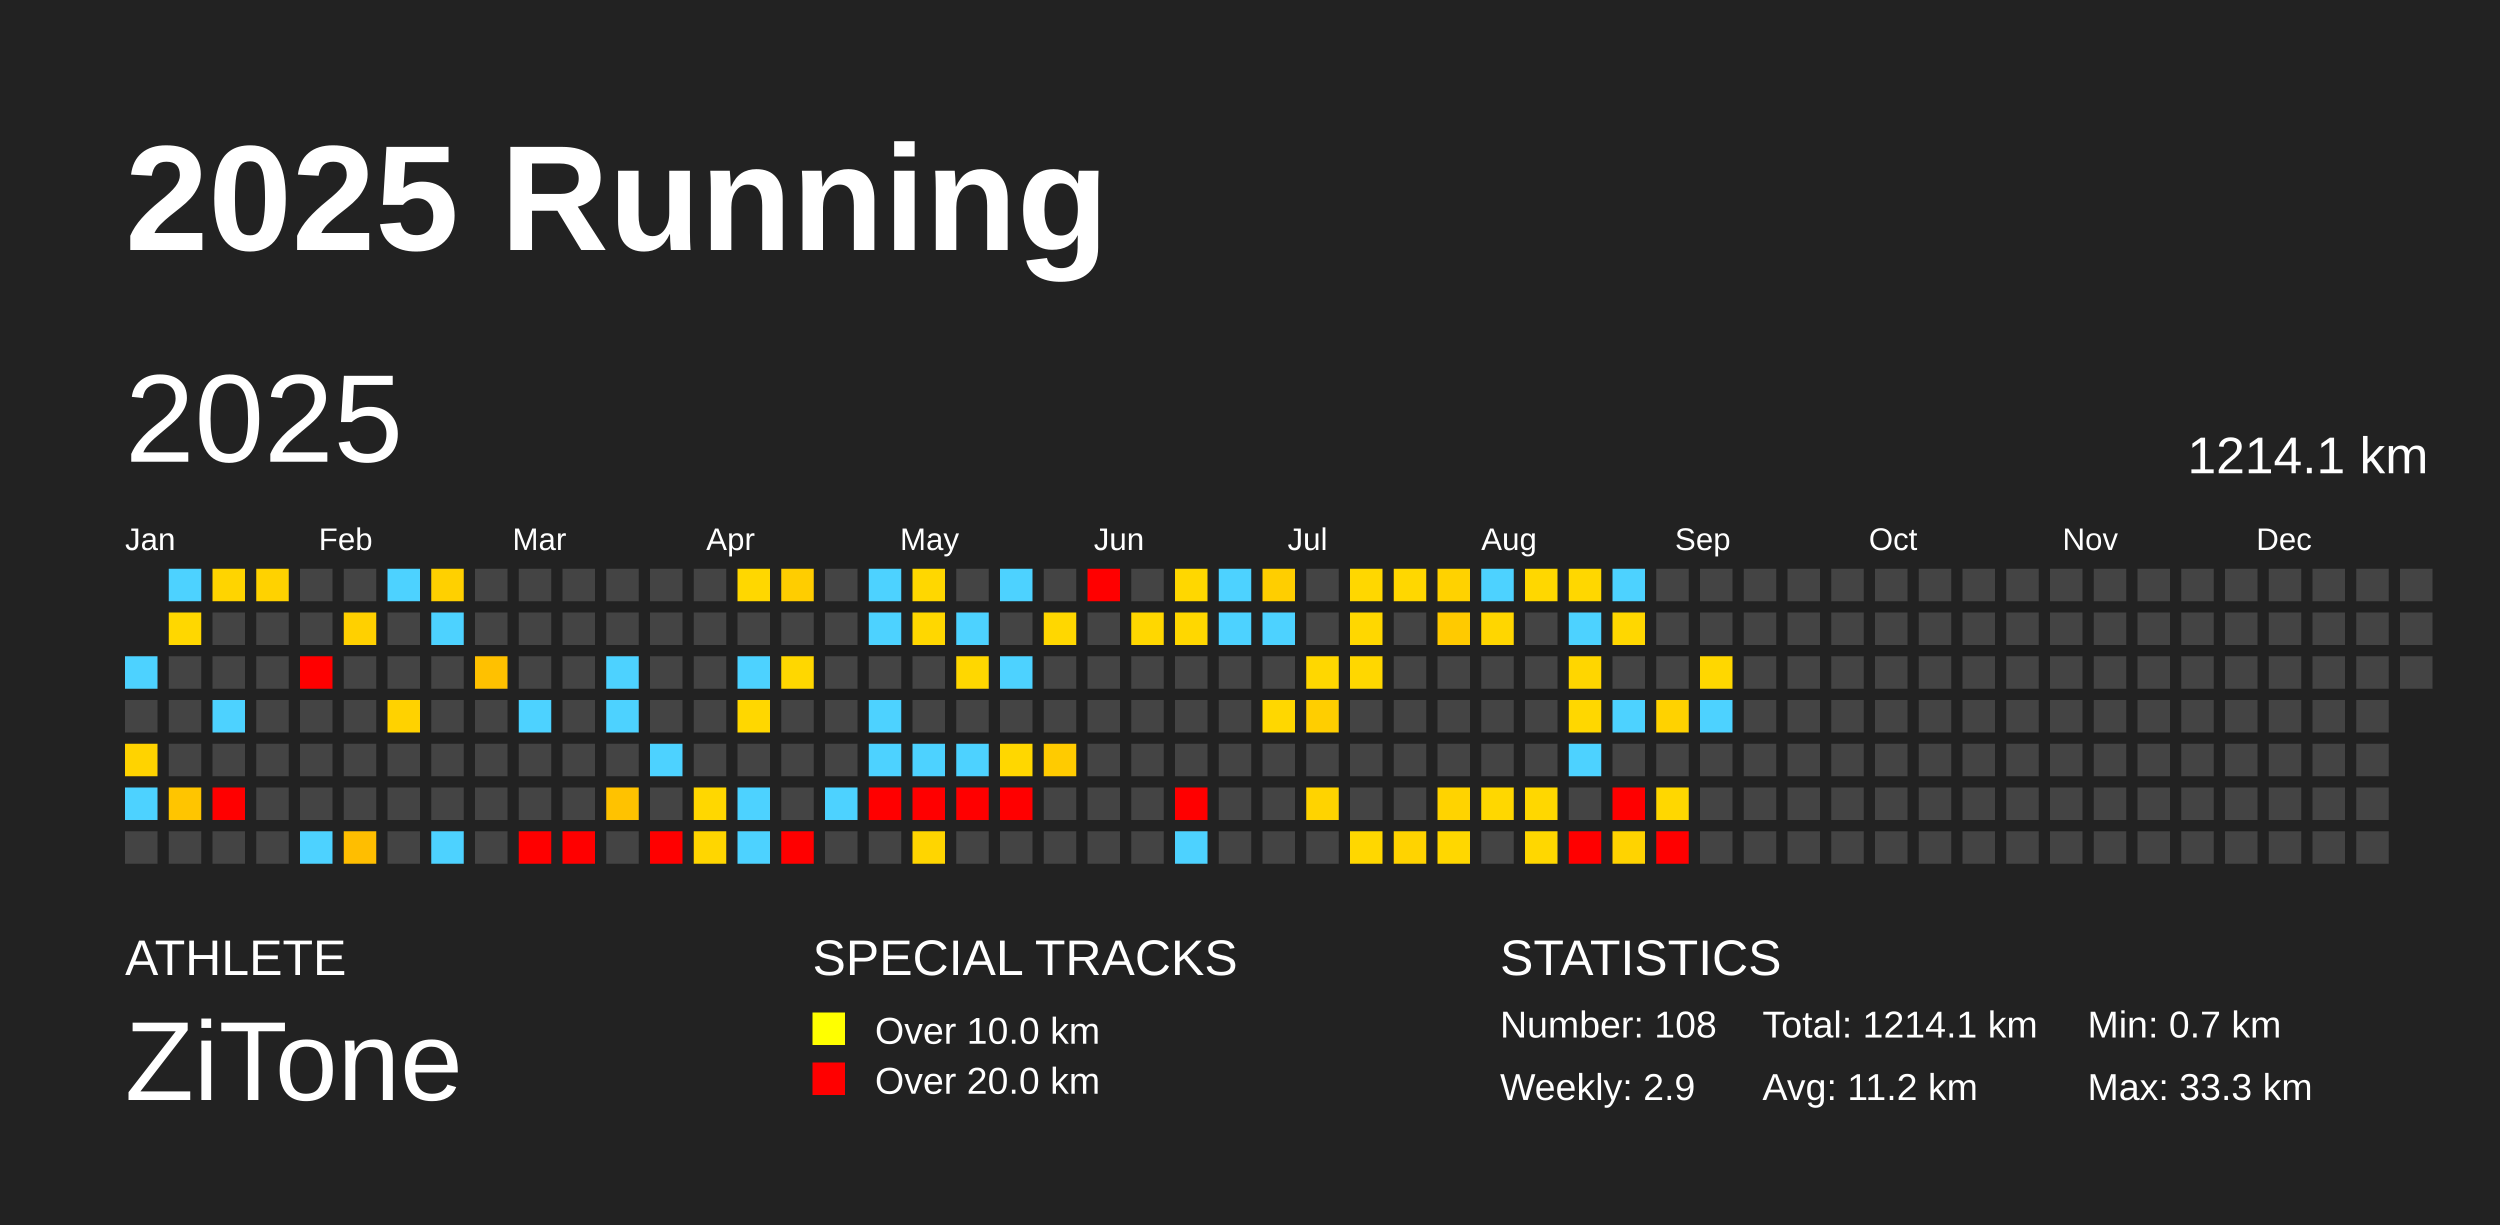
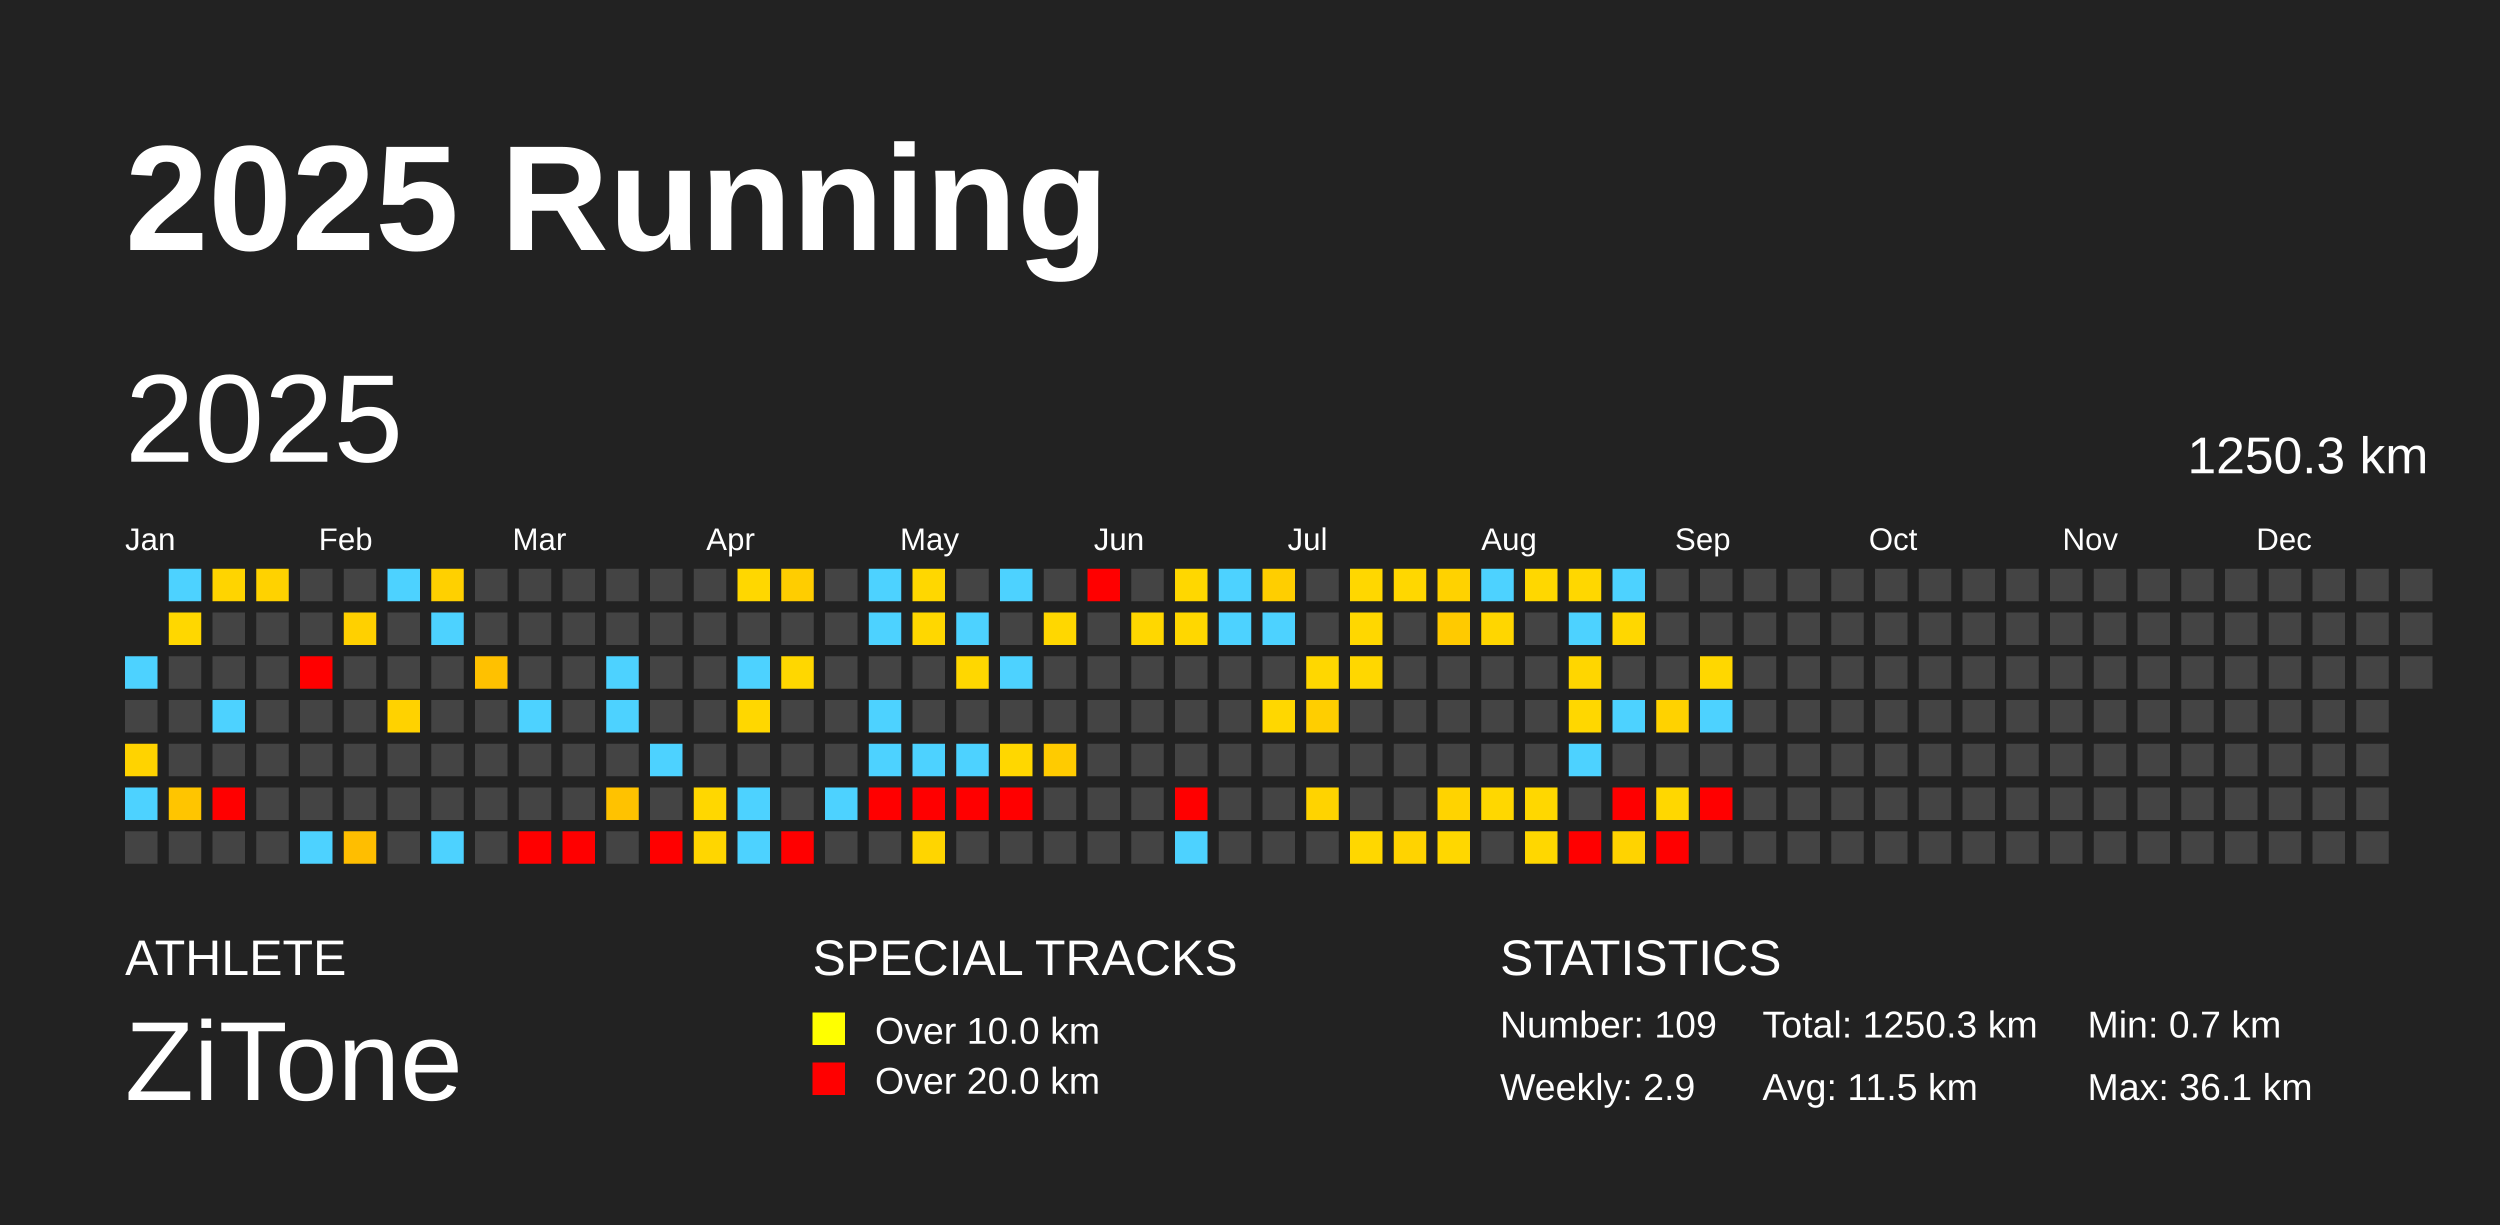
<svg xmlns="http://www.w3.org/2000/svg" baseProfile="full" height="98mm" version="1.1" viewBox="0,0,200,98" width="200mm">
  <defs />
  <rect fill="#222222" height="98" width="200" x="0" y="0" />
  <text fill="#FFFFFF" style="font-size:12px; font-family:Arial; font-weight:bold;" x="10" y="20">2025 Running</text>
  <text fill="#FFFFFF" style="font-size:4px; font-family:Arial" x="10" y="78">ATHLETE</text>
  <text fill="#FFFFFF" style="font-size:9px; font-family:Arial" x="10" y="88">ZiTone</text>
  <text fill="#FFFFFF" style="font-size:4px; font-family:Arial" x="65" y="78">SPECIAL TRACKS</text>
  <rect fill="yellow" height="2.6" width="2.6" x="65" y="81" />
  <text fill="#FFFFFF" style="font-size:3px; font-family:Arial" x="70" y="83.5">Over 10.0 km</text>
  <rect fill="red" height="2.6" width="2.6" x="65" y="85" />
  <text fill="#FFFFFF" style="font-size:3px; font-family:Arial" x="70" y="87.5">Over 20.0 km</text>
  <text fill="#FFFFFF" style="font-size:4px; font-family:Arial" x="120" y="78">STATISTICS</text>
-   <text fill="#FFFFFF" style="font-size:3px; font-family:Arial" x="120" y="83">Number: 108</text>
+   <text fill="#FFFFFF" style="font-size:3px; font-family:Arial" x="120" y="83">Number: 109</text>
  <text fill="#FFFFFF" style="font-size:3px; font-family:Arial" x="120" y="88">Weekly: 2.9</text>
-   <text fill="#FFFFFF" style="font-size:3px; font-family:Arial" x="141" y="83">Total: 1214.1 km</text>
-   <text fill="#FFFFFF" style="font-size:3px; font-family:Arial" x="141" y="88">Avg: 11.2 km</text>
+   <text fill="#FFFFFF" style="font-size:3px; font-family:Arial" x="141" y="83">Total: 1250.3 km</text>
+   <text fill="#FFFFFF" style="font-size:3px; font-family:Arial" x="141" y="88">Avg: 11.5 km</text>
  <text fill="#FFFFFF" style="font-size:3px; font-family:Arial" x="167" y="83">Min: 0.7 km</text>
-   <text fill="#FFFFFF" style="font-size:3px; font-family:Arial" x="167" y="88">Max: 33.3 km</text>
+   <text fill="#FFFFFF" style="font-size:3px; font-family:Arial" x="167" y="88">Max: 36.1 km</text>
  <text dominant-baseline="hanging" fill="#FFFFFF" style="font-size:10.0px; font-family:Arial;" x="10" y="30">2025</text>
-   <text dominant-baseline="hanging" fill="#FFFFFF" style="font-size:4.125px; font-family:Arial;" x="175" y="35">1214.1 km</text>
+   <text dominant-baseline="hanging" fill="#FFFFFF" style="font-size:4.125px; font-family:Arial;" x="175" y="35">1250.3 km</text>
  <text fill="#FFFFFF" style="font-size:2.5px; font-family:Arial" x="10.0" y="44">Jan</text>
  <text fill="#FFFFFF" style="font-size:2.5px; font-family:Arial" x="25.5" y="44">Feb</text>
  <text fill="#FFFFFF" style="font-size:2.5px; font-family:Arial" x="41.0" y="44">Mar</text>
  <text fill="#FFFFFF" style="font-size:2.5px; font-family:Arial" x="56.5" y="44">Apr</text>
  <text fill="#FFFFFF" style="font-size:2.5px; font-family:Arial" x="72.0" y="44">May</text>
  <text fill="#FFFFFF" style="font-size:2.5px; font-family:Arial" x="87.5" y="44">Jun</text>
  <text fill="#FFFFFF" style="font-size:2.5px; font-family:Arial" x="103.0" y="44">Jul</text>
  <text fill="#FFFFFF" style="font-size:2.5px; font-family:Arial" x="118.5" y="44">Aug</text>
  <text fill="#FFFFFF" style="font-size:2.5px; font-family:Arial" x="134.0" y="44">Sep</text>
  <text fill="#FFFFFF" style="font-size:2.5px; font-family:Arial" x="149.5" y="44">Oct</text>
  <text fill="#FFFFFF" style="font-size:2.5px; font-family:Arial" x="165.0" y="44">Nov</text>
  <text fill="#FFFFFF" style="font-size:2.5px; font-family:Arial" x="180.5" y="44">Dec</text>
  <rect fill="#4dd2ff" height="2.6" width="2.6" x="10.0" y="52.5" />
  <rect fill="#444444" height="2.6" width="2.6" x="10.0" y="56.0" />
  <rect fill="#ffd300" height="2.6" width="2.6" x="10.0" y="59.5" />
  <rect fill="#4dd2ff" height="2.6" width="2.6" x="10.0" y="63.0" />
  <rect fill="#444444" height="2.6" width="2.6" x="10.0" y="66.5" />
  <rect fill="#4dd2ff" height="2.6" width="2.6" x="13.5" y="45.5" />
  <rect fill="#ffd700" height="2.6" width="2.6" x="13.5" y="49.0" />
  <rect fill="#444444" height="2.6" width="2.6" x="13.5" y="52.5" />
  <rect fill="#444444" height="2.6" width="2.6" x="13.5" y="56.0" />
  <rect fill="#444444" height="2.6" width="2.6" x="13.5" y="59.5" />
  <rect fill="#ffc500" height="2.6" width="2.6" x="13.5" y="63.0" />
  <rect fill="#444444" height="2.6" width="2.6" x="13.5" y="66.5" />
  <rect fill="#ffd400" height="2.6" width="2.6" x="17.0" y="45.5" />
  <rect fill="#444444" height="2.6" width="2.6" x="17.0" y="49.0" />
  <rect fill="#444444" height="2.6" width="2.6" x="17.0" y="52.5" />
  <rect fill="#4dd2ff" height="2.6" width="2.6" x="17.0" y="56.0" />
  <rect fill="#444444" height="2.6" width="2.6" x="17.0" y="59.5" />
  <rect fill="red" height="2.6" width="2.6" x="17.0" y="63.0" />
  <rect fill="#444444" height="2.6" width="2.6" x="17.0" y="66.5" />
  <rect fill="#ffd200" height="2.6" width="2.6" x="20.5" y="45.5" />
  <rect fill="#444444" height="2.6" width="2.6" x="20.5" y="49.0" />
  <rect fill="#444444" height="2.6" width="2.6" x="20.5" y="52.5" />
  <rect fill="#444444" height="2.6" width="2.6" x="20.5" y="56.0" />
  <rect fill="#444444" height="2.6" width="2.6" x="20.5" y="59.5" />
  <rect fill="#444444" height="2.6" width="2.6" x="20.5" y="63.0" />
  <rect fill="#444444" height="2.6" width="2.6" x="20.5" y="66.5" />
  <rect fill="#444444" height="2.6" width="2.6" x="24.0" y="45.5" />
  <rect fill="#444444" height="2.6" width="2.6" x="24.0" y="49.0" />
  <rect fill="red" height="2.6" width="2.6" x="24.0" y="52.5" />
  <rect fill="#444444" height="2.6" width="2.6" x="24.0" y="56.0" />
  <rect fill="#444444" height="2.6" width="2.6" x="24.0" y="59.5" />
  <rect fill="#444444" height="2.6" width="2.6" x="24.0" y="63.0" />
  <rect fill="#4dd2ff" height="2.6" width="2.6" x="24.0" y="66.5" />
  <rect fill="#444444" height="2.6" width="2.6" x="27.5" y="45.5" />
  <rect fill="#ffd000" height="2.6" width="2.6" x="27.5" y="49.0" />
  <rect fill="#444444" height="2.6" width="2.6" x="27.5" y="52.5" />
  <rect fill="#444444" height="2.6" width="2.6" x="27.5" y="56.0" />
  <rect fill="#444444" height="2.6" width="2.6" x="27.5" y="59.5" />
  <rect fill="#444444" height="2.6" width="2.6" x="27.5" y="63.0" />
  <rect fill="#ffbe00" height="2.6" width="2.6" x="27.5" y="66.5" />
  <rect fill="#4dd2ff" height="2.6" width="2.6" x="31.0" y="45.5" />
  <rect fill="#444444" height="2.6" width="2.6" x="31.0" y="49.0" />
  <rect fill="#444444" height="2.6" width="2.6" x="31.0" y="52.5" />
  <rect fill="#ffd200" height="2.6" width="2.6" x="31.0" y="56.0" />
  <rect fill="#444444" height="2.6" width="2.6" x="31.0" y="59.5" />
  <rect fill="#444444" height="2.6" width="2.6" x="31.0" y="63.0" />
  <rect fill="#444444" height="2.6" width="2.6" x="31.0" y="66.5" />
  <rect fill="#ffd000" height="2.6" width="2.6" x="34.5" y="45.5" />
  <rect fill="#4dd2ff" height="2.6" width="2.6" x="34.5" y="49.0" />
  <rect fill="#444444" height="2.6" width="2.6" x="34.5" y="52.5" />
  <rect fill="#444444" height="2.6" width="2.6" x="34.5" y="56.0" />
  <rect fill="#444444" height="2.6" width="2.6" x="34.5" y="59.5" />
  <rect fill="#444444" height="2.6" width="2.6" x="34.5" y="63.0" />
  <rect fill="#4dd2ff" height="2.6" width="2.6" x="34.5" y="66.5" />
  <rect fill="#444444" height="2.6" width="2.6" x="38.0" y="45.5" />
  <rect fill="#444444" height="2.6" width="2.6" x="38.0" y="49.0" />
  <rect fill="#ffc100" height="2.6" width="2.6" x="38.0" y="52.5" />
  <rect fill="#444444" height="2.6" width="2.6" x="38.0" y="56.0" />
  <rect fill="#444444" height="2.6" width="2.6" x="38.0" y="59.5" />
  <rect fill="#444444" height="2.6" width="2.6" x="38.0" y="63.0" />
  <rect fill="#444444" height="2.6" width="2.6" x="38.0" y="66.5" />
  <rect fill="#444444" height="2.6" width="2.6" x="41.5" y="45.5" />
  <rect fill="#444444" height="2.6" width="2.6" x="41.5" y="49.0" />
  <rect fill="#444444" height="2.6" width="2.6" x="41.5" y="52.5" />
  <rect fill="#4dd2ff" height="2.6" width="2.6" x="41.5" y="56.0" />
  <rect fill="#444444" height="2.6" width="2.6" x="41.5" y="59.5" />
  <rect fill="#444444" height="2.6" width="2.6" x="41.5" y="63.0" />
  <rect fill="red" height="2.6" width="2.6" x="41.5" y="66.5" />
  <rect fill="#444444" height="2.6" width="2.6" x="45.0" y="45.5" />
  <rect fill="#444444" height="2.6" width="2.6" x="45.0" y="49.0" />
  <rect fill="#444444" height="2.6" width="2.6" x="45.0" y="52.5" />
  <rect fill="#444444" height="2.6" width="2.6" x="45.0" y="56.0" />
  <rect fill="#444444" height="2.6" width="2.6" x="45.0" y="59.5" />
  <rect fill="#444444" height="2.6" width="2.6" x="45.0" y="63.0" />
  <rect fill="red" height="2.6" width="2.6" x="45.0" y="66.5" />
  <rect fill="#444444" height="2.6" width="2.6" x="48.5" y="45.5" />
  <rect fill="#444444" height="2.6" width="2.6" x="48.5" y="49.0" />
  <rect fill="#4dd2ff" height="2.6" width="2.6" x="48.5" y="52.5" />
  <rect fill="#4dd2ff" height="2.6" width="2.6" x="48.5" y="56.0" />
  <rect fill="#444444" height="2.6" width="2.6" x="48.5" y="59.5" />
  <rect fill="#ffc200" height="2.6" width="2.6" x="48.5" y="63.0" />
  <rect fill="#444444" height="2.6" width="2.6" x="48.5" y="66.5" />
  <rect fill="#444444" height="2.6" width="2.6" x="52.0" y="45.5" />
  <rect fill="#444444" height="2.6" width="2.6" x="52.0" y="49.0" />
  <rect fill="#444444" height="2.6" width="2.6" x="52.0" y="52.5" />
  <rect fill="#444444" height="2.6" width="2.6" x="52.0" y="56.0" />
  <rect fill="#4dd2ff" height="2.6" width="2.6" x="52.0" y="59.5" />
  <rect fill="#444444" height="2.6" width="2.6" x="52.0" y="63.0" />
  <rect fill="red" height="2.6" width="2.6" x="52.0" y="66.5" />
  <rect fill="#444444" height="2.6" width="2.6" x="55.5" y="45.5" />
  <rect fill="#444444" height="2.6" width="2.6" x="55.5" y="49.0" />
  <rect fill="#444444" height="2.6" width="2.6" x="55.5" y="52.5" />
  <rect fill="#444444" height="2.6" width="2.6" x="55.5" y="56.0" />
  <rect fill="#444444" height="2.6" width="2.6" x="55.5" y="59.5" />
  <rect fill="#ffd700" height="2.6" width="2.6" x="55.5" y="63.0" />
  <rect fill="#ffd600" height="2.6" width="2.6" x="55.5" y="66.5" />
  <rect fill="#ffd700" height="2.6" width="2.6" x="59.0" y="45.5" />
  <rect fill="#444444" height="2.6" width="2.6" x="59.0" y="49.0" />
  <rect fill="#4dd2ff" height="2.6" width="2.6" x="59.0" y="52.5" />
  <rect fill="#ffd700" height="2.6" width="2.6" x="59.0" y="56.0" />
  <rect fill="#444444" height="2.6" width="2.6" x="59.0" y="59.5" />
  <rect fill="#4dd2ff" height="2.6" width="2.6" x="59.0" y="63.0" />
  <rect fill="#4dd2ff" height="2.6" width="2.6" x="59.0" y="66.5" />
  <rect fill="#ffcd00" height="2.6" width="2.6" x="62.5" y="45.5" />
  <rect fill="#444444" height="2.6" width="2.6" x="62.5" y="49.0" />
  <rect fill="#ffd700" height="2.6" width="2.6" x="62.5" y="52.5" />
  <rect fill="#444444" height="2.6" width="2.6" x="62.5" y="56.0" />
  <rect fill="#444444" height="2.6" width="2.6" x="62.5" y="59.5" />
  <rect fill="#444444" height="2.6" width="2.6" x="62.5" y="63.0" />
  <rect fill="red" height="2.6" width="2.6" x="62.5" y="66.5" />
  <rect fill="#444444" height="2.6" width="2.6" x="66.0" y="45.5" />
  <rect fill="#444444" height="2.6" width="2.6" x="66.0" y="49.0" />
  <rect fill="#444444" height="2.6" width="2.6" x="66.0" y="52.5" />
  <rect fill="#444444" height="2.6" width="2.6" x="66.0" y="56.0" />
  <rect fill="#444444" height="2.6" width="2.6" x="66.0" y="59.5" />
  <rect fill="#4dd2ff" height="2.6" width="2.6" x="66.0" y="63.0" />
  <rect fill="#444444" height="2.6" width="2.6" x="66.0" y="66.5" />
  <rect fill="#4dd2ff" height="2.6" width="2.6" x="69.5" y="45.5" />
  <rect fill="#4dd2ff" height="2.6" width="2.6" x="69.5" y="49.0" />
  <rect fill="#444444" height="2.6" width="2.6" x="69.5" y="52.5" />
  <rect fill="#4dd2ff" height="2.6" width="2.6" x="69.5" y="56.0" />
  <rect fill="#4dd2ff" height="2.6" width="2.6" x="69.5" y="59.5" />
  <rect fill="red" height="2.6" width="2.6" x="69.5" y="63.0" />
  <rect fill="#444444" height="2.6" width="2.6" x="69.5" y="66.5" />
  <rect fill="#ffd700" height="2.6" width="2.6" x="73.0" y="45.5" />
  <rect fill="#ffd700" height="2.6" width="2.6" x="73.0" y="49.0" />
  <rect fill="#444444" height="2.6" width="2.6" x="73.0" y="52.5" />
  <rect fill="#444444" height="2.6" width="2.6" x="73.0" y="56.0" />
  <rect fill="#4dd2ff" height="2.6" width="2.6" x="73.0" y="59.5" />
  <rect fill="red" height="2.6" width="2.6" x="73.0" y="63.0" />
  <rect fill="#ffd500" height="2.6" width="2.6" x="73.0" y="66.5" />
  <rect fill="#444444" height="2.6" width="2.6" x="76.5" y="45.5" />
  <rect fill="#4dd2ff" height="2.6" width="2.6" x="76.5" y="49.0" />
  <rect fill="#ffd700" height="2.6" width="2.6" x="76.5" y="52.5" />
  <rect fill="#444444" height="2.6" width="2.6" x="76.5" y="56.0" />
  <rect fill="#4dd2ff" height="2.6" width="2.6" x="76.5" y="59.5" />
  <rect fill="red" height="2.6" width="2.6" x="76.5" y="63.0" />
  <rect fill="#444444" height="2.6" width="2.6" x="76.5" y="66.5" />
  <rect fill="#4dd2ff" height="2.6" width="2.6" x="80.0" y="45.5" />
  <rect fill="#444444" height="2.6" width="2.6" x="80.0" y="49.0" />
  <rect fill="#4dd2ff" height="2.6" width="2.6" x="80.0" y="52.5" />
  <rect fill="#444444" height="2.6" width="2.6" x="80.0" y="56.0" />
  <rect fill="#ffd700" height="2.6" width="2.6" x="80.0" y="59.5" />
  <rect fill="red" height="2.6" width="2.6" x="80.0" y="63.0" />
  <rect fill="#444444" height="2.6" width="2.6" x="80.0" y="66.5" />
  <rect fill="#444444" height="2.6" width="2.6" x="83.5" y="45.5" />
  <rect fill="#ffd700" height="2.6" width="2.6" x="83.5" y="49.0" />
  <rect fill="#444444" height="2.6" width="2.6" x="83.5" y="52.5" />
  <rect fill="#444444" height="2.6" width="2.6" x="83.5" y="56.0" />
  <rect fill="#ffcb00" height="2.6" width="2.6" x="83.5" y="59.5" />
  <rect fill="#444444" height="2.6" width="2.6" x="83.5" y="63.0" />
  <rect fill="#444444" height="2.6" width="2.6" x="83.5" y="66.5" />
  <rect fill="red" height="2.6" width="2.6" x="87.0" y="45.5" />
  <rect fill="#444444" height="2.6" width="2.6" x="87.0" y="49.0" />
  <rect fill="#444444" height="2.6" width="2.6" x="87.0" y="52.5" />
  <rect fill="#444444" height="2.6" width="2.6" x="87.0" y="56.0" />
  <rect fill="#444444" height="2.6" width="2.6" x="87.0" y="59.5" />
  <rect fill="#444444" height="2.6" width="2.6" x="87.0" y="63.0" />
  <rect fill="#444444" height="2.6" width="2.6" x="87.0" y="66.5" />
  <rect fill="#444444" height="2.6" width="2.6" x="90.5" y="45.5" />
  <rect fill="#ffd700" height="2.6" width="2.6" x="90.5" y="49.0" />
  <rect fill="#444444" height="2.6" width="2.6" x="90.5" y="52.5" />
  <rect fill="#444444" height="2.6" width="2.6" x="90.5" y="56.0" />
  <rect fill="#444444" height="2.6" width="2.6" x="90.5" y="59.5" />
  <rect fill="#444444" height="2.6" width="2.6" x="90.5" y="63.0" />
  <rect fill="#444444" height="2.6" width="2.6" x="90.5" y="66.5" />
  <rect fill="#ffd700" height="2.6" width="2.6" x="94.0" y="45.5" />
  <rect fill="#ffd700" height="2.6" width="2.6" x="94.0" y="49.0" />
  <rect fill="#444444" height="2.6" width="2.6" x="94.0" y="52.5" />
  <rect fill="#444444" height="2.6" width="2.6" x="94.0" y="56.0" />
  <rect fill="#444444" height="2.6" width="2.6" x="94.0" y="59.5" />
  <rect fill="red" height="2.6" width="2.6" x="94.0" y="63.0" />
  <rect fill="#4dd2ff" height="2.6" width="2.6" x="94.0" y="66.5" />
  <rect fill="#4dd2ff" height="2.6" width="2.6" x="97.5" y="45.5" />
  <rect fill="#4dd2ff" height="2.6" width="2.6" x="97.5" y="49.0" />
  <rect fill="#444444" height="2.6" width="2.6" x="97.5" y="52.5" />
  <rect fill="#444444" height="2.6" width="2.6" x="97.5" y="56.0" />
  <rect fill="#444444" height="2.6" width="2.6" x="97.5" y="59.5" />
  <rect fill="#444444" height="2.6" width="2.6" x="97.5" y="63.0" />
  <rect fill="#444444" height="2.6" width="2.6" x="97.5" y="66.5" />
  <rect fill="#ffce00" height="2.6" width="2.6" x="101.0" y="45.5" />
  <rect fill="#4dd2ff" height="2.6" width="2.6" x="101.0" y="49.0" />
  <rect fill="#444444" height="2.6" width="2.6" x="101.0" y="52.5" />
  <rect fill="#ffd700" height="2.6" width="2.6" x="101.0" y="56.0" />
  <rect fill="#444444" height="2.6" width="2.6" x="101.0" y="59.5" />
  <rect fill="#444444" height="2.6" width="2.6" x="101.0" y="63.0" />
  <rect fill="#444444" height="2.6" width="2.6" x="101.0" y="66.5" />
  <rect fill="#444444" height="2.6" width="2.6" x="104.5" y="45.5" />
  <rect fill="#444444" height="2.6" width="2.6" x="104.5" y="49.0" />
  <rect fill="#ffd700" height="2.6" width="2.6" x="104.5" y="52.5" />
  <rect fill="#ffce00" height="2.6" width="2.6" x="104.5" y="56.0" />
  <rect fill="#444444" height="2.6" width="2.6" x="104.5" y="59.5" />
  <rect fill="#ffd300" height="2.6" width="2.6" x="104.5" y="63.0" />
  <rect fill="#444444" height="2.6" width="2.6" x="104.5" y="66.5" />
  <rect fill="#ffd700" height="2.6" width="2.6" x="108.0" y="45.5" />
  <rect fill="#ffd700" height="2.6" width="2.6" x="108.0" y="49.0" />
  <rect fill="#ffd700" height="2.6" width="2.6" x="108.0" y="52.5" />
  <rect fill="#444444" height="2.6" width="2.6" x="108.0" y="56.0" />
  <rect fill="#444444" height="2.6" width="2.6" x="108.0" y="59.5" />
  <rect fill="#444444" height="2.6" width="2.6" x="108.0" y="63.0" />
  <rect fill="#ffd700" height="2.6" width="2.6" x="108.0" y="66.5" />
  <rect fill="#ffd700" height="2.6" width="2.6" x="111.5" y="45.5" />
  <rect fill="#444444" height="2.6" width="2.6" x="111.5" y="49.0" />
  <rect fill="#444444" height="2.6" width="2.6" x="111.5" y="52.5" />
  <rect fill="#444444" height="2.6" width="2.6" x="111.5" y="56.0" />
  <rect fill="#444444" height="2.6" width="2.6" x="111.5" y="59.5" />
  <rect fill="#444444" height="2.6" width="2.6" x="111.5" y="63.0" />
  <rect fill="#ffd300" height="2.6" width="2.6" x="111.5" y="66.5" />
  <rect fill="#ffd200" height="2.6" width="2.6" x="115.0" y="45.5" />
  <rect fill="#ffca00" height="2.6" width="2.6" x="115.0" y="49.0" />
  <rect fill="#444444" height="2.6" width="2.6" x="115.0" y="52.5" />
  <rect fill="#444444" height="2.6" width="2.6" x="115.0" y="56.0" />
  <rect fill="#444444" height="2.6" width="2.6" x="115.0" y="59.5" />
  <rect fill="#ffd300" height="2.6" width="2.6" x="115.0" y="63.0" />
  <rect fill="#ffd700" height="2.6" width="2.6" x="115.0" y="66.5" />
  <rect fill="#4dd2ff" height="2.6" width="2.6" x="118.5" y="45.5" />
  <rect fill="#ffd600" height="2.6" width="2.6" x="118.5" y="49.0" />
  <rect fill="#444444" height="2.6" width="2.6" x="118.5" y="52.5" />
  <rect fill="#444444" height="2.6" width="2.6" x="118.5" y="56.0" />
  <rect fill="#444444" height="2.6" width="2.6" x="118.5" y="59.5" />
  <rect fill="#ffd700" height="2.6" width="2.6" x="118.5" y="63.0" />
  <rect fill="#444444" height="2.6" width="2.6" x="118.5" y="66.5" />
  <rect fill="#ffd700" height="2.6" width="2.6" x="122.0" y="45.5" />
  <rect fill="#444444" height="2.6" width="2.6" x="122.0" y="49.0" />
  <rect fill="#444444" height="2.6" width="2.6" x="122.0" y="52.5" />
  <rect fill="#444444" height="2.6" width="2.6" x="122.0" y="56.0" />
  <rect fill="#444444" height="2.6" width="2.6" x="122.0" y="59.5" />
  <rect fill="#ffd700" height="2.6" width="2.6" x="122.0" y="63.0" />
  <rect fill="#ffd700" height="2.6" width="2.6" x="122.0" y="66.5" />
  <rect fill="#ffd700" height="2.6" width="2.6" x="125.5" y="45.5" />
  <rect fill="#4dd2ff" height="2.6" width="2.6" x="125.5" y="49.0" />
  <rect fill="#ffd600" height="2.6" width="2.6" x="125.5" y="52.5" />
  <rect fill="#ffd700" height="2.6" width="2.6" x="125.5" y="56.0" />
  <rect fill="#4dd2ff" height="2.6" width="2.6" x="125.5" y="59.5" />
  <rect fill="#444444" height="2.6" width="2.6" x="125.5" y="63.0" />
  <rect fill="red" height="2.6" width="2.6" x="125.5" y="66.5" />
  <rect fill="#4dd2ff" height="2.6" width="2.6" x="129.0" y="45.5" />
  <rect fill="#ffd700" height="2.6" width="2.6" x="129.0" y="49.0" />
  <rect fill="#444444" height="2.6" width="2.6" x="129.0" y="52.5" />
  <rect fill="#4dd2ff" height="2.6" width="2.6" x="129.0" y="56.0" />
  <rect fill="#444444" height="2.6" width="2.6" x="129.0" y="59.5" />
  <rect fill="red" height="2.6" width="2.6" x="129.0" y="63.0" />
  <rect fill="#ffd300" height="2.6" width="2.6" x="129.0" y="66.5" />
  <rect fill="#444444" height="2.6" width="2.6" x="132.5" y="45.5" />
  <rect fill="#444444" height="2.6" width="2.6" x="132.5" y="49.0" />
  <rect fill="#444444" height="2.6" width="2.6" x="132.5" y="52.5" />
  <rect fill="#ffd200" height="2.6" width="2.6" x="132.5" y="56.0" />
  <rect fill="#444444" height="2.6" width="2.6" x="132.5" y="59.5" />
  <rect fill="#ffd700" height="2.6" width="2.6" x="132.5" y="63.0" />
  <rect fill="red" height="2.6" width="2.6" x="132.5" y="66.5" />
  <rect fill="#444444" height="2.6" width="2.6" x="136.0" y="45.5" />
  <rect fill="#444444" height="2.6" width="2.6" x="136.0" y="49.0" />
  <rect fill="#ffd700" height="2.6" width="2.6" x="136.0" y="52.5" />
  <rect fill="#4dd2ff" height="2.6" width="2.6" x="136.0" y="56.0" />
  <rect fill="#444444" height="2.6" width="2.6" x="136.0" y="59.5" />
-   <rect fill="#444444" height="2.6" width="2.6" x="136.0" y="63.0" />
+   <rect fill="red" height="2.6" width="2.6" x="136.0" y="63.0" />
  <rect fill="#444444" height="2.6" width="2.6" x="136.0" y="66.5" />
  <rect fill="#444444" height="2.6" width="2.6" x="139.5" y="45.5" />
  <rect fill="#444444" height="2.6" width="2.6" x="139.5" y="49.0" />
  <rect fill="#444444" height="2.6" width="2.6" x="139.5" y="52.5" />
  <rect fill="#444444" height="2.6" width="2.6" x="139.5" y="56.0" />
  <rect fill="#444444" height="2.6" width="2.6" x="139.5" y="59.5" />
  <rect fill="#444444" height="2.6" width="2.6" x="139.5" y="63.0" />
  <rect fill="#444444" height="2.6" width="2.6" x="139.5" y="66.5" />
  <rect fill="#444444" height="2.6" width="2.6" x="143.0" y="45.5" />
  <rect fill="#444444" height="2.6" width="2.6" x="143.0" y="49.0" />
  <rect fill="#444444" height="2.6" width="2.6" x="143.0" y="52.5" />
  <rect fill="#444444" height="2.6" width="2.6" x="143.0" y="56.0" />
  <rect fill="#444444" height="2.6" width="2.6" x="143.0" y="59.5" />
  <rect fill="#444444" height="2.6" width="2.6" x="143.0" y="63.0" />
  <rect fill="#444444" height="2.6" width="2.6" x="143.0" y="66.5" />
  <rect fill="#444444" height="2.6" width="2.6" x="146.5" y="45.5" />
  <rect fill="#444444" height="2.6" width="2.6" x="146.5" y="49.0" />
  <rect fill="#444444" height="2.6" width="2.6" x="146.5" y="52.5" />
  <rect fill="#444444" height="2.6" width="2.6" x="146.5" y="56.0" />
  <rect fill="#444444" height="2.6" width="2.6" x="146.5" y="59.5" />
  <rect fill="#444444" height="2.6" width="2.6" x="146.5" y="63.0" />
  <rect fill="#444444" height="2.6" width="2.6" x="146.5" y="66.5" />
  <rect fill="#444444" height="2.6" width="2.6" x="150.0" y="45.5" />
  <rect fill="#444444" height="2.6" width="2.6" x="150.0" y="49.0" />
  <rect fill="#444444" height="2.6" width="2.6" x="150.0" y="52.5" />
  <rect fill="#444444" height="2.6" width="2.6" x="150.0" y="56.0" />
  <rect fill="#444444" height="2.6" width="2.6" x="150.0" y="59.5" />
  <rect fill="#444444" height="2.6" width="2.6" x="150.0" y="63.0" />
  <rect fill="#444444" height="2.6" width="2.6" x="150.0" y="66.5" />
  <rect fill="#444444" height="2.6" width="2.6" x="153.5" y="45.5" />
  <rect fill="#444444" height="2.6" width="2.6" x="153.5" y="49.0" />
  <rect fill="#444444" height="2.6" width="2.6" x="153.5" y="52.5" />
  <rect fill="#444444" height="2.6" width="2.6" x="153.5" y="56.0" />
  <rect fill="#444444" height="2.6" width="2.6" x="153.5" y="59.5" />
  <rect fill="#444444" height="2.6" width="2.6" x="153.5" y="63.0" />
  <rect fill="#444444" height="2.6" width="2.6" x="153.5" y="66.5" />
  <rect fill="#444444" height="2.6" width="2.6" x="157.0" y="45.5" />
  <rect fill="#444444" height="2.6" width="2.6" x="157.0" y="49.0" />
  <rect fill="#444444" height="2.6" width="2.6" x="157.0" y="52.5" />
  <rect fill="#444444" height="2.6" width="2.6" x="157.0" y="56.0" />
  <rect fill="#444444" height="2.6" width="2.6" x="157.0" y="59.5" />
  <rect fill="#444444" height="2.6" width="2.6" x="157.0" y="63.0" />
  <rect fill="#444444" height="2.6" width="2.6" x="157.0" y="66.5" />
  <rect fill="#444444" height="2.6" width="2.6" x="160.5" y="45.5" />
  <rect fill="#444444" height="2.6" width="2.6" x="160.5" y="49.0" />
  <rect fill="#444444" height="2.6" width="2.6" x="160.5" y="52.5" />
  <rect fill="#444444" height="2.6" width="2.6" x="160.5" y="56.0" />
  <rect fill="#444444" height="2.6" width="2.6" x="160.5" y="59.5" />
  <rect fill="#444444" height="2.6" width="2.6" x="160.5" y="63.0" />
  <rect fill="#444444" height="2.6" width="2.6" x="160.5" y="66.5" />
  <rect fill="#444444" height="2.6" width="2.6" x="164.0" y="45.5" />
  <rect fill="#444444" height="2.6" width="2.6" x="164.0" y="49.0" />
  <rect fill="#444444" height="2.6" width="2.6" x="164.0" y="52.5" />
  <rect fill="#444444" height="2.6" width="2.6" x="164.0" y="56.0" />
  <rect fill="#444444" height="2.6" width="2.6" x="164.0" y="59.5" />
  <rect fill="#444444" height="2.6" width="2.6" x="164.0" y="63.0" />
  <rect fill="#444444" height="2.6" width="2.6" x="164.0" y="66.5" />
  <rect fill="#444444" height="2.6" width="2.6" x="167.5" y="45.5" />
  <rect fill="#444444" height="2.6" width="2.6" x="167.5" y="49.0" />
  <rect fill="#444444" height="2.6" width="2.6" x="167.5" y="52.5" />
  <rect fill="#444444" height="2.6" width="2.6" x="167.5" y="56.0" />
  <rect fill="#444444" height="2.6" width="2.6" x="167.5" y="59.5" />
  <rect fill="#444444" height="2.6" width="2.6" x="167.5" y="63.0" />
  <rect fill="#444444" height="2.6" width="2.6" x="167.5" y="66.5" />
  <rect fill="#444444" height="2.6" width="2.6" x="171.0" y="45.5" />
  <rect fill="#444444" height="2.6" width="2.6" x="171.0" y="49.0" />
  <rect fill="#444444" height="2.6" width="2.6" x="171.0" y="52.5" />
  <rect fill="#444444" height="2.6" width="2.6" x="171.0" y="56.0" />
  <rect fill="#444444" height="2.6" width="2.6" x="171.0" y="59.5" />
  <rect fill="#444444" height="2.6" width="2.6" x="171.0" y="63.0" />
  <rect fill="#444444" height="2.6" width="2.6" x="171.0" y="66.5" />
  <rect fill="#444444" height="2.6" width="2.6" x="174.5" y="45.5" />
  <rect fill="#444444" height="2.6" width="2.6" x="174.5" y="49.0" />
  <rect fill="#444444" height="2.6" width="2.6" x="174.5" y="52.5" />
  <rect fill="#444444" height="2.6" width="2.6" x="174.5" y="56.0" />
  <rect fill="#444444" height="2.6" width="2.6" x="174.5" y="59.5" />
  <rect fill="#444444" height="2.6" width="2.6" x="174.5" y="63.0" />
  <rect fill="#444444" height="2.6" width="2.6" x="174.5" y="66.5" />
  <rect fill="#444444" height="2.6" width="2.6" x="178.0" y="45.5" />
  <rect fill="#444444" height="2.6" width="2.6" x="178.0" y="49.0" />
  <rect fill="#444444" height="2.6" width="2.6" x="178.0" y="52.5" />
  <rect fill="#444444" height="2.6" width="2.6" x="178.0" y="56.0" />
  <rect fill="#444444" height="2.6" width="2.6" x="178.0" y="59.5" />
  <rect fill="#444444" height="2.6" width="2.6" x="178.0" y="63.0" />
  <rect fill="#444444" height="2.6" width="2.6" x="178.0" y="66.5" />
  <rect fill="#444444" height="2.6" width="2.6" x="181.5" y="45.5" />
  <rect fill="#444444" height="2.6" width="2.6" x="181.5" y="49.0" />
  <rect fill="#444444" height="2.6" width="2.6" x="181.5" y="52.5" />
  <rect fill="#444444" height="2.6" width="2.6" x="181.5" y="56.0" />
  <rect fill="#444444" height="2.6" width="2.6" x="181.5" y="59.5" />
  <rect fill="#444444" height="2.6" width="2.6" x="181.5" y="63.0" />
  <rect fill="#444444" height="2.6" width="2.6" x="181.5" y="66.5" />
  <rect fill="#444444" height="2.6" width="2.6" x="185.0" y="45.5" />
  <rect fill="#444444" height="2.6" width="2.6" x="185.0" y="49.0" />
  <rect fill="#444444" height="2.6" width="2.6" x="185.0" y="52.5" />
  <rect fill="#444444" height="2.6" width="2.6" x="185.0" y="56.0" />
  <rect fill="#444444" height="2.6" width="2.6" x="185.0" y="59.5" />
  <rect fill="#444444" height="2.6" width="2.6" x="185.0" y="63.0" />
  <rect fill="#444444" height="2.6" width="2.6" x="185.0" y="66.5" />
  <rect fill="#444444" height="2.6" width="2.6" x="188.5" y="45.5" />
  <rect fill="#444444" height="2.6" width="2.6" x="188.5" y="49.0" />
  <rect fill="#444444" height="2.6" width="2.6" x="188.5" y="52.5" />
  <rect fill="#444444" height="2.6" width="2.6" x="188.5" y="56.0" />
  <rect fill="#444444" height="2.6" width="2.6" x="188.5" y="59.5" />
  <rect fill="#444444" height="2.6" width="2.6" x="188.5" y="63.0" />
  <rect fill="#444444" height="2.6" width="2.6" x="188.5" y="66.5" />
  <rect fill="#444444" height="2.6" width="2.6" x="192.0" y="45.5" />
  <rect fill="#444444" height="2.6" width="2.6" x="192.0" y="49.0" />
  <rect fill="#444444" height="2.6" width="2.6" x="192.0" y="52.5" />
</svg>
